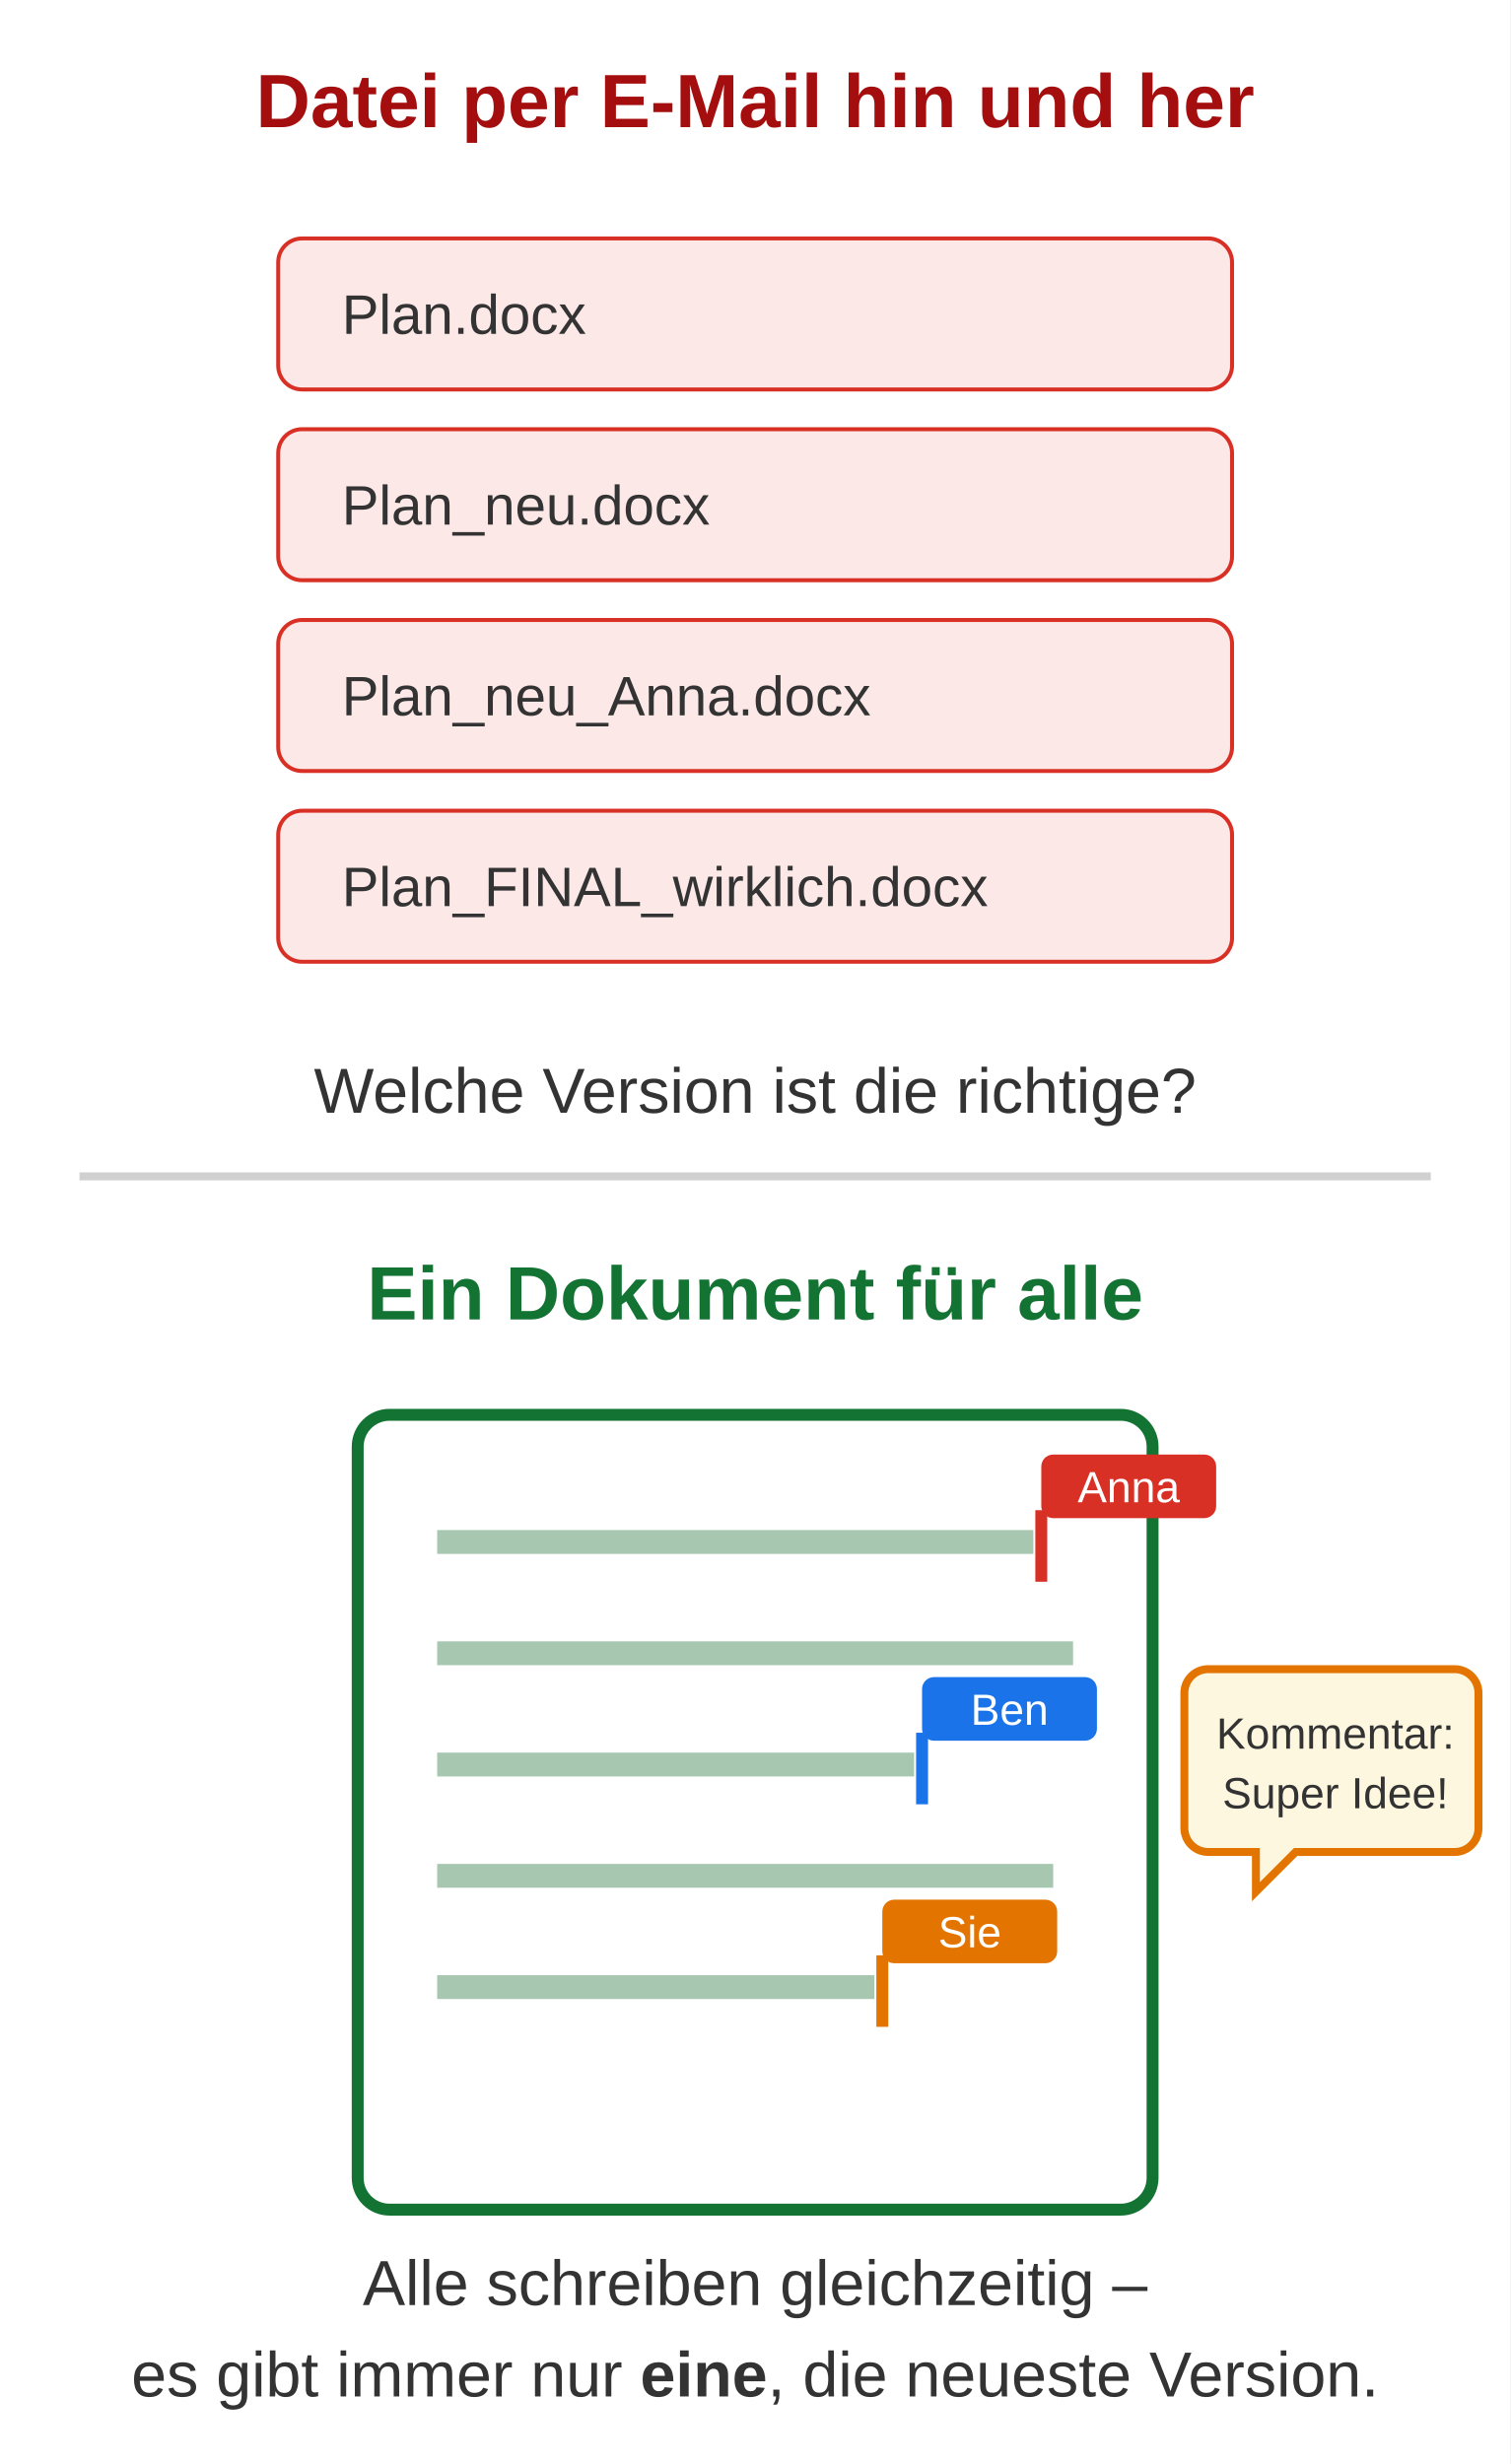
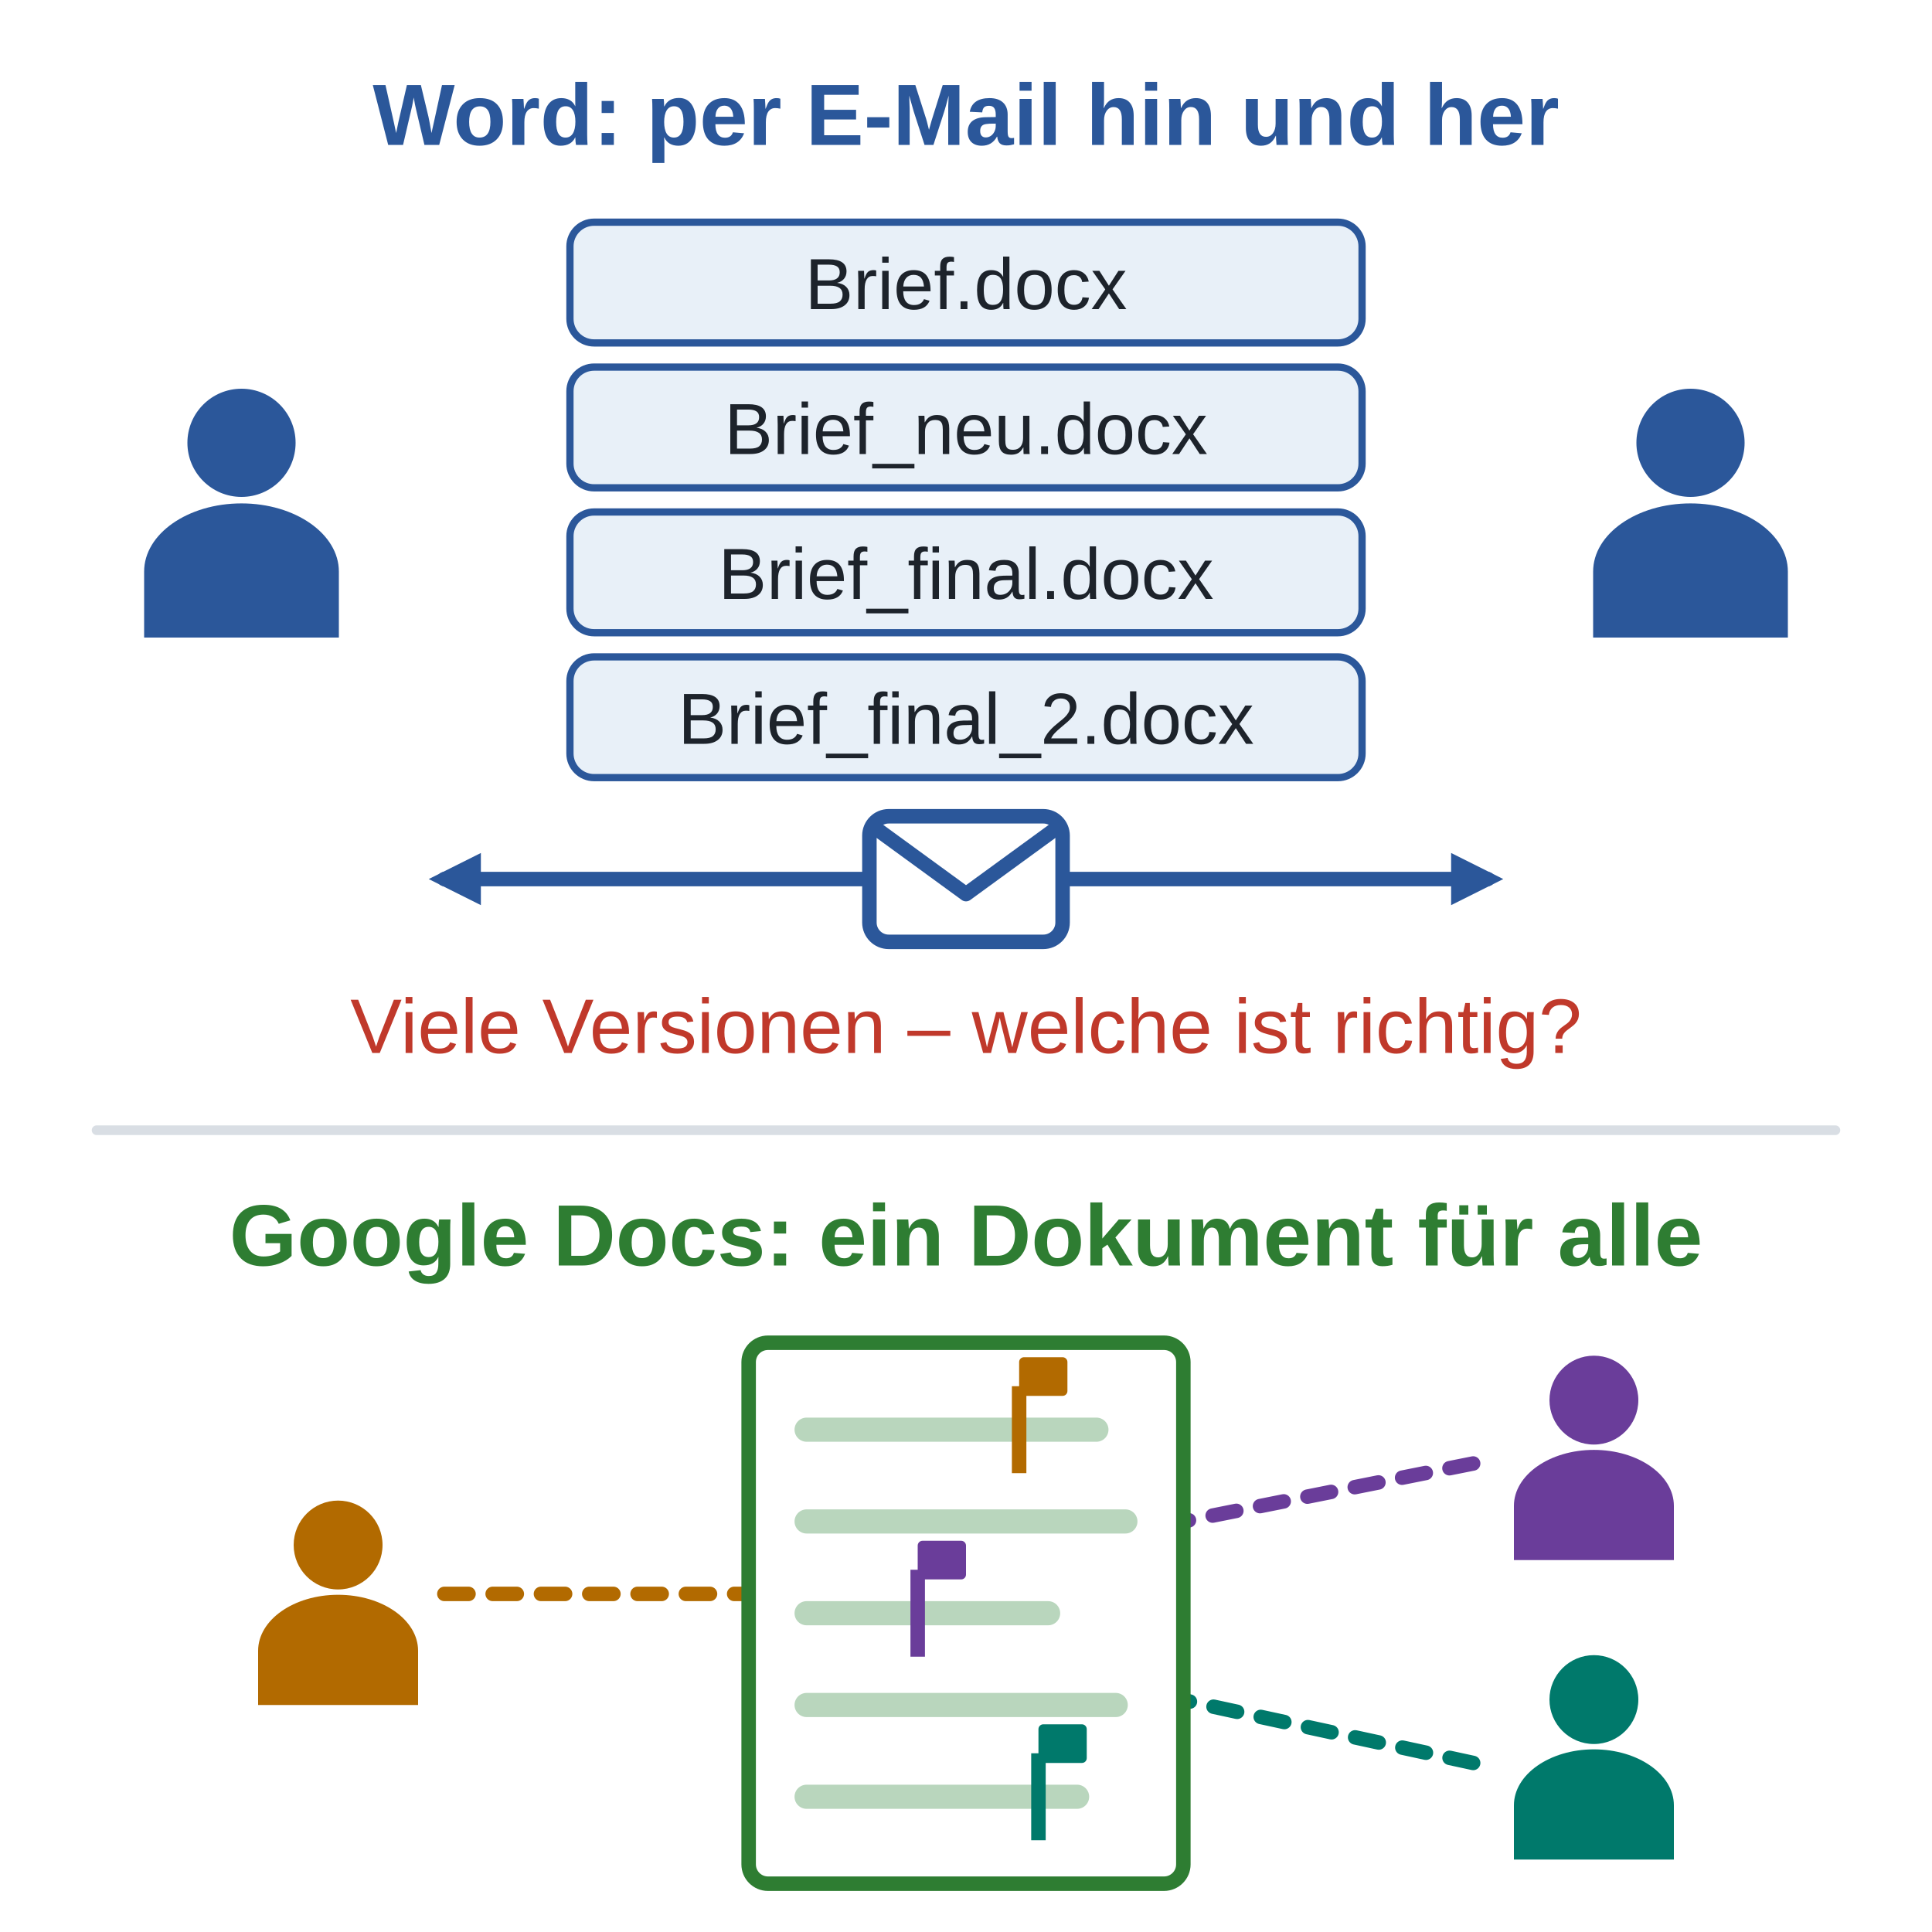
- <svg xmlns="http://www.w3.org/2000/svg" viewBox="0 0 380 620" width="380" height="620" font-family="Arial, Helvetica, sans-serif" role="img" aria-labelledby="t">
-   <rect width="380" height="620" fill="#ffffff" />
-   <text x="190" y="32" text-anchor="middle" font-size="19" font-weight="700" fill="#a50e0e">Datei per E-Mail hin und her</text>
-   <g font-size="14" fill="#333">
-     <rect x="70" y="60" width="240" height="38" rx="6" fill="#fde8e8" stroke="#d93025" />
-     <text x="86" y="84">Plan.docx</text>
-     <rect x="70" y="108" width="240" height="38" rx="6" fill="#fde8e8" stroke="#d93025" />
-     <text x="86" y="132">Plan_neu.docx</text>
-     <rect x="70" y="156" width="240" height="38" rx="6" fill="#fde8e8" stroke="#d93025" />
-     <text x="86" y="180">Plan_neu_Anna.docx</text>
-     <rect x="70" y="204" width="240" height="38" rx="6" fill="#fde8e8" stroke="#d93025" />
-     <text x="86" y="228">Plan_FINAL_wirklich.docx</text>
-   </g>
-   <text x="190" y="280" text-anchor="middle" font-size="16" fill="#333">Welche Version ist die richtige?</text>
-   <line x1="20" y1="296" x2="360" y2="296" stroke="#d0d0d0" stroke-width="2" />
-   <g transform="translate(-380 300)">
-     <text x="570" y="32" text-anchor="middle" font-size="19" font-weight="700" fill="#137333">Ein Dokument für alle</text>
-     <rect x="470" y="56" width="200" height="200" rx="8" fill="#fff" stroke="#137333" stroke-width="3" />
-     <g stroke="#a8c7b0" stroke-width="6">
-       <line x1="490" y1="88" x2="640" y2="88" />
-       <line x1="490" y1="116" x2="650" y2="116" />
-       <line x1="490" y1="144" x2="610" y2="144" />
-       <line x1="490" y1="172" x2="645" y2="172" />
-       <line x1="490" y1="200" x2="600" y2="200" />
-     </g>
-     <line x1="642" y1="80" x2="642" y2="98" stroke="#d93025" stroke-width="3" />
-     <rect x="642" y="66" width="44" height="16" rx="3" fill="#d93025" />
-     <text x="664" y="78" text-anchor="middle" font-size="11" fill="#fff">Anna</text>
-     <line x1="612" y1="136" x2="612" y2="154" stroke="#1a73e8" stroke-width="3" />
-     <rect x="612" y="122" width="44" height="16" rx="3" fill="#1a73e8" />
-     <text x="634" y="134" text-anchor="middle" font-size="11" fill="#fff">Ben</text>
-     <line x1="602" y1="192" x2="602" y2="210" stroke="#e37400" stroke-width="3" />
-     <rect x="602" y="178" width="44" height="16" rx="3" fill="#e37400" />
-     <text x="624" y="190" text-anchor="middle" font-size="11" fill="#fff">Sie</text>
-     <path d="M684 120 h62 a6 6 0 0 1 6 6 v34 a6 6 0 0 1 -6 6 h-40 l-10 10 v-10 h-12 a6 6 0 0 1 -6 -6 v-34 a6 6 0 0 1 6 -6z" fill="#fef7e0" stroke="#e37400" stroke-width="2" />
-     <text x="716" y="140" text-anchor="middle" font-size="11" fill="#333">Kommentar:</text>
-     <text x="716" y="155" text-anchor="middle" font-size="11" fill="#333">Super Idee!</text>
-     <text x="570" y="280" text-anchor="middle" font-size="16" fill="#333">Alle schreiben gleichzeitig –</text>
-     <text x="570" y="303" text-anchor="middle" font-size="16" fill="#333">es gibt immer nur <tspan font-weight="700">eine</tspan>, die neueste Version.</text>
-   </g>
+ <svg xmlns="http://www.w3.org/2000/svg" viewBox="0 0 400 400" width="400" height="400" font-family="Arial, Helvetica, sans-serif" role="img" aria-labelledby="t">
+   <defs>
+     <marker id="pfeil1" viewBox="0 0 10 10" refX="7" refY="5" markerWidth="3.6" markerHeight="3.6" orient="auto-start-reverse">
+       <path d="M0 0 L10 5 L0 10 Z" fill="#2b579a" />
+     </marker>
+   </defs>
+   <rect width="400" height="400" fill="#ffffff" />
+   <text x="200" y="30.0" font-size="18" fill="#2b579a" text-anchor="middle" font-weight="700">Word: per E-Mail hin und her</text>
+   <circle cx="50" cy="91.68" r="11.2" fill="#2b579a" />
+   <path d="M29.84 132.0 V118.336 A20.16 14.112 0 0 1 70.16 118.336 V132.0 Z" fill="#2b579a" />
+   <circle cx="350" cy="91.68" r="11.2" fill="#2b579a" />
+   <path d="M329.84 132.0 V118.336 A20.16 14.112 0 0 1 370.16 118.336 V132.0 Z" fill="#2b579a" />
+   <rect x="118" y="46" width="164" height="25" rx="5" fill="#e8f0f8" stroke="#2b579a" stroke-width="1.5" />
+   <text x="200" y="64.0" font-size="15" fill="#1d232b" text-anchor="middle">Brief.docx</text>
+   <rect x="118" y="76" width="164" height="25" rx="5" fill="#e8f0f8" stroke="#2b579a" stroke-width="1.5" />
+   <text x="200" y="94.0" font-size="15" fill="#1d232b" text-anchor="middle">Brief_neu.docx</text>
+   <rect x="118" y="106" width="164" height="25" rx="5" fill="#e8f0f8" stroke="#2b579a" stroke-width="1.5" />
+   <text x="200" y="124.0" font-size="15" fill="#1d232b" text-anchor="middle">Brief_final.docx</text>
+   <rect x="118" y="136" width="164" height="25" rx="5" fill="#e8f0f8" stroke="#2b579a" stroke-width="1.5" />
+   <text x="200" y="154.0" font-size="15" fill="#1d232b" text-anchor="middle">Brief_final_2.docx</text>
+   <line x1="92" y1="182" x2="308" y2="182" stroke="#2b579a" stroke-width="3" stroke-linecap="round" marker-end="url(#pfeil1)" marker-start="url(#pfeil1)" />
+   <rect x="180.0" y="169.0" width="40" height="26" rx="4" fill="#fff" stroke="#2b579a" stroke-width="3" />
+   <path d="M182.0 172.0 L200 185.12 L218.0 172.0" fill="none" stroke="#2b579a" stroke-width="3" stroke-linejoin="round" stroke-linecap="round" />
+   <text x="200" y="218.0" font-size="16" fill="#c0392b" text-anchor="middle">Viele Versionen – welche ist richtig?</text>
+   <line x1="20" y1="234" x2="380" y2="234" stroke="#d9dee4" stroke-width="2" stroke-linecap="round" />
+   <text x="200" y="262.0" font-size="18" fill="#2e7d32" text-anchor="middle" font-weight="700">Google Docs: ein Dokument für alle</text>
+   <line x1="92" y1="330" x2="155" y2="330" stroke="#b26a00" stroke-width="3" stroke-linecap="round" stroke-dasharray="5 5" />
+   <line x1="305" y1="303" x2="245" y2="315" stroke="#6a3d9a" stroke-width="3" stroke-linecap="round" stroke-dasharray="5 5" />
+   <line x1="305" y1="365" x2="245" y2="352" stroke="#00796b" stroke-width="3" stroke-linecap="round" stroke-dasharray="5 5" />
+   <rect x="155" y="278" width="90" height="112" rx="4" fill="#fff" stroke="#2e7d32" stroke-width="3" />
+   <line x1="167" y1="296" x2="227" y2="296" stroke="#b9d6bd" stroke-width="5" stroke-linecap="round" />
+   <line x1="167" y1="315" x2="233" y2="315" stroke="#b9d6bd" stroke-width="5" stroke-linecap="round" />
+   <line x1="167" y1="334" x2="217" y2="334" stroke="#b9d6bd" stroke-width="5" stroke-linecap="round" />
+   <line x1="167" y1="353" x2="231" y2="353" stroke="#b9d6bd" stroke-width="5" stroke-linecap="round" />
+   <line x1="167" y1="372" x2="223" y2="372" stroke="#b9d6bd" stroke-width="5" stroke-linecap="round" />
+   <line x1="211" y1="287" x2="211" y2="305" stroke="#b26a00" stroke-width="3" stroke-linecap="butt" />
+   <rect x="211" y="281" width="10" height="8" rx="1" fill="#b26a00" />
+   <line x1="190" y1="325" x2="190" y2="343" stroke="#6a3d9a" stroke-width="3" stroke-linecap="butt" />
+   <rect x="190" y="319" width="10" height="8" rx="1" fill="#6a3d9a" />
+   <line x1="215" y1="363" x2="215" y2="381" stroke="#00796b" stroke-width="3" stroke-linecap="butt" />
+   <rect x="215" y="357" width="10" height="8" rx="1" fill="#00796b" />
+   <circle cx="70" cy="319.88" r="9.2" fill="#b26a00" />
+   <path d="M53.44 353.0 V341.776 A16.56 11.592 0 0 1 86.56 341.776 V353.0 Z" fill="#b26a00" />
+   <circle cx="330" cy="289.88" r="9.2" fill="#6a3d9a" />
+   <path d="M313.44 323.0 V311.776 A16.56 11.592 0 0 1 346.56 311.776 V323.0 Z" fill="#6a3d9a" />
+   <circle cx="330" cy="351.88" r="9.2" fill="#00796b" />
+   <path d="M313.44 385.0 V373.776 A16.56 11.592 0 0 1 346.56 373.776 V385.0 Z" fill="#00796b" />
</svg>
